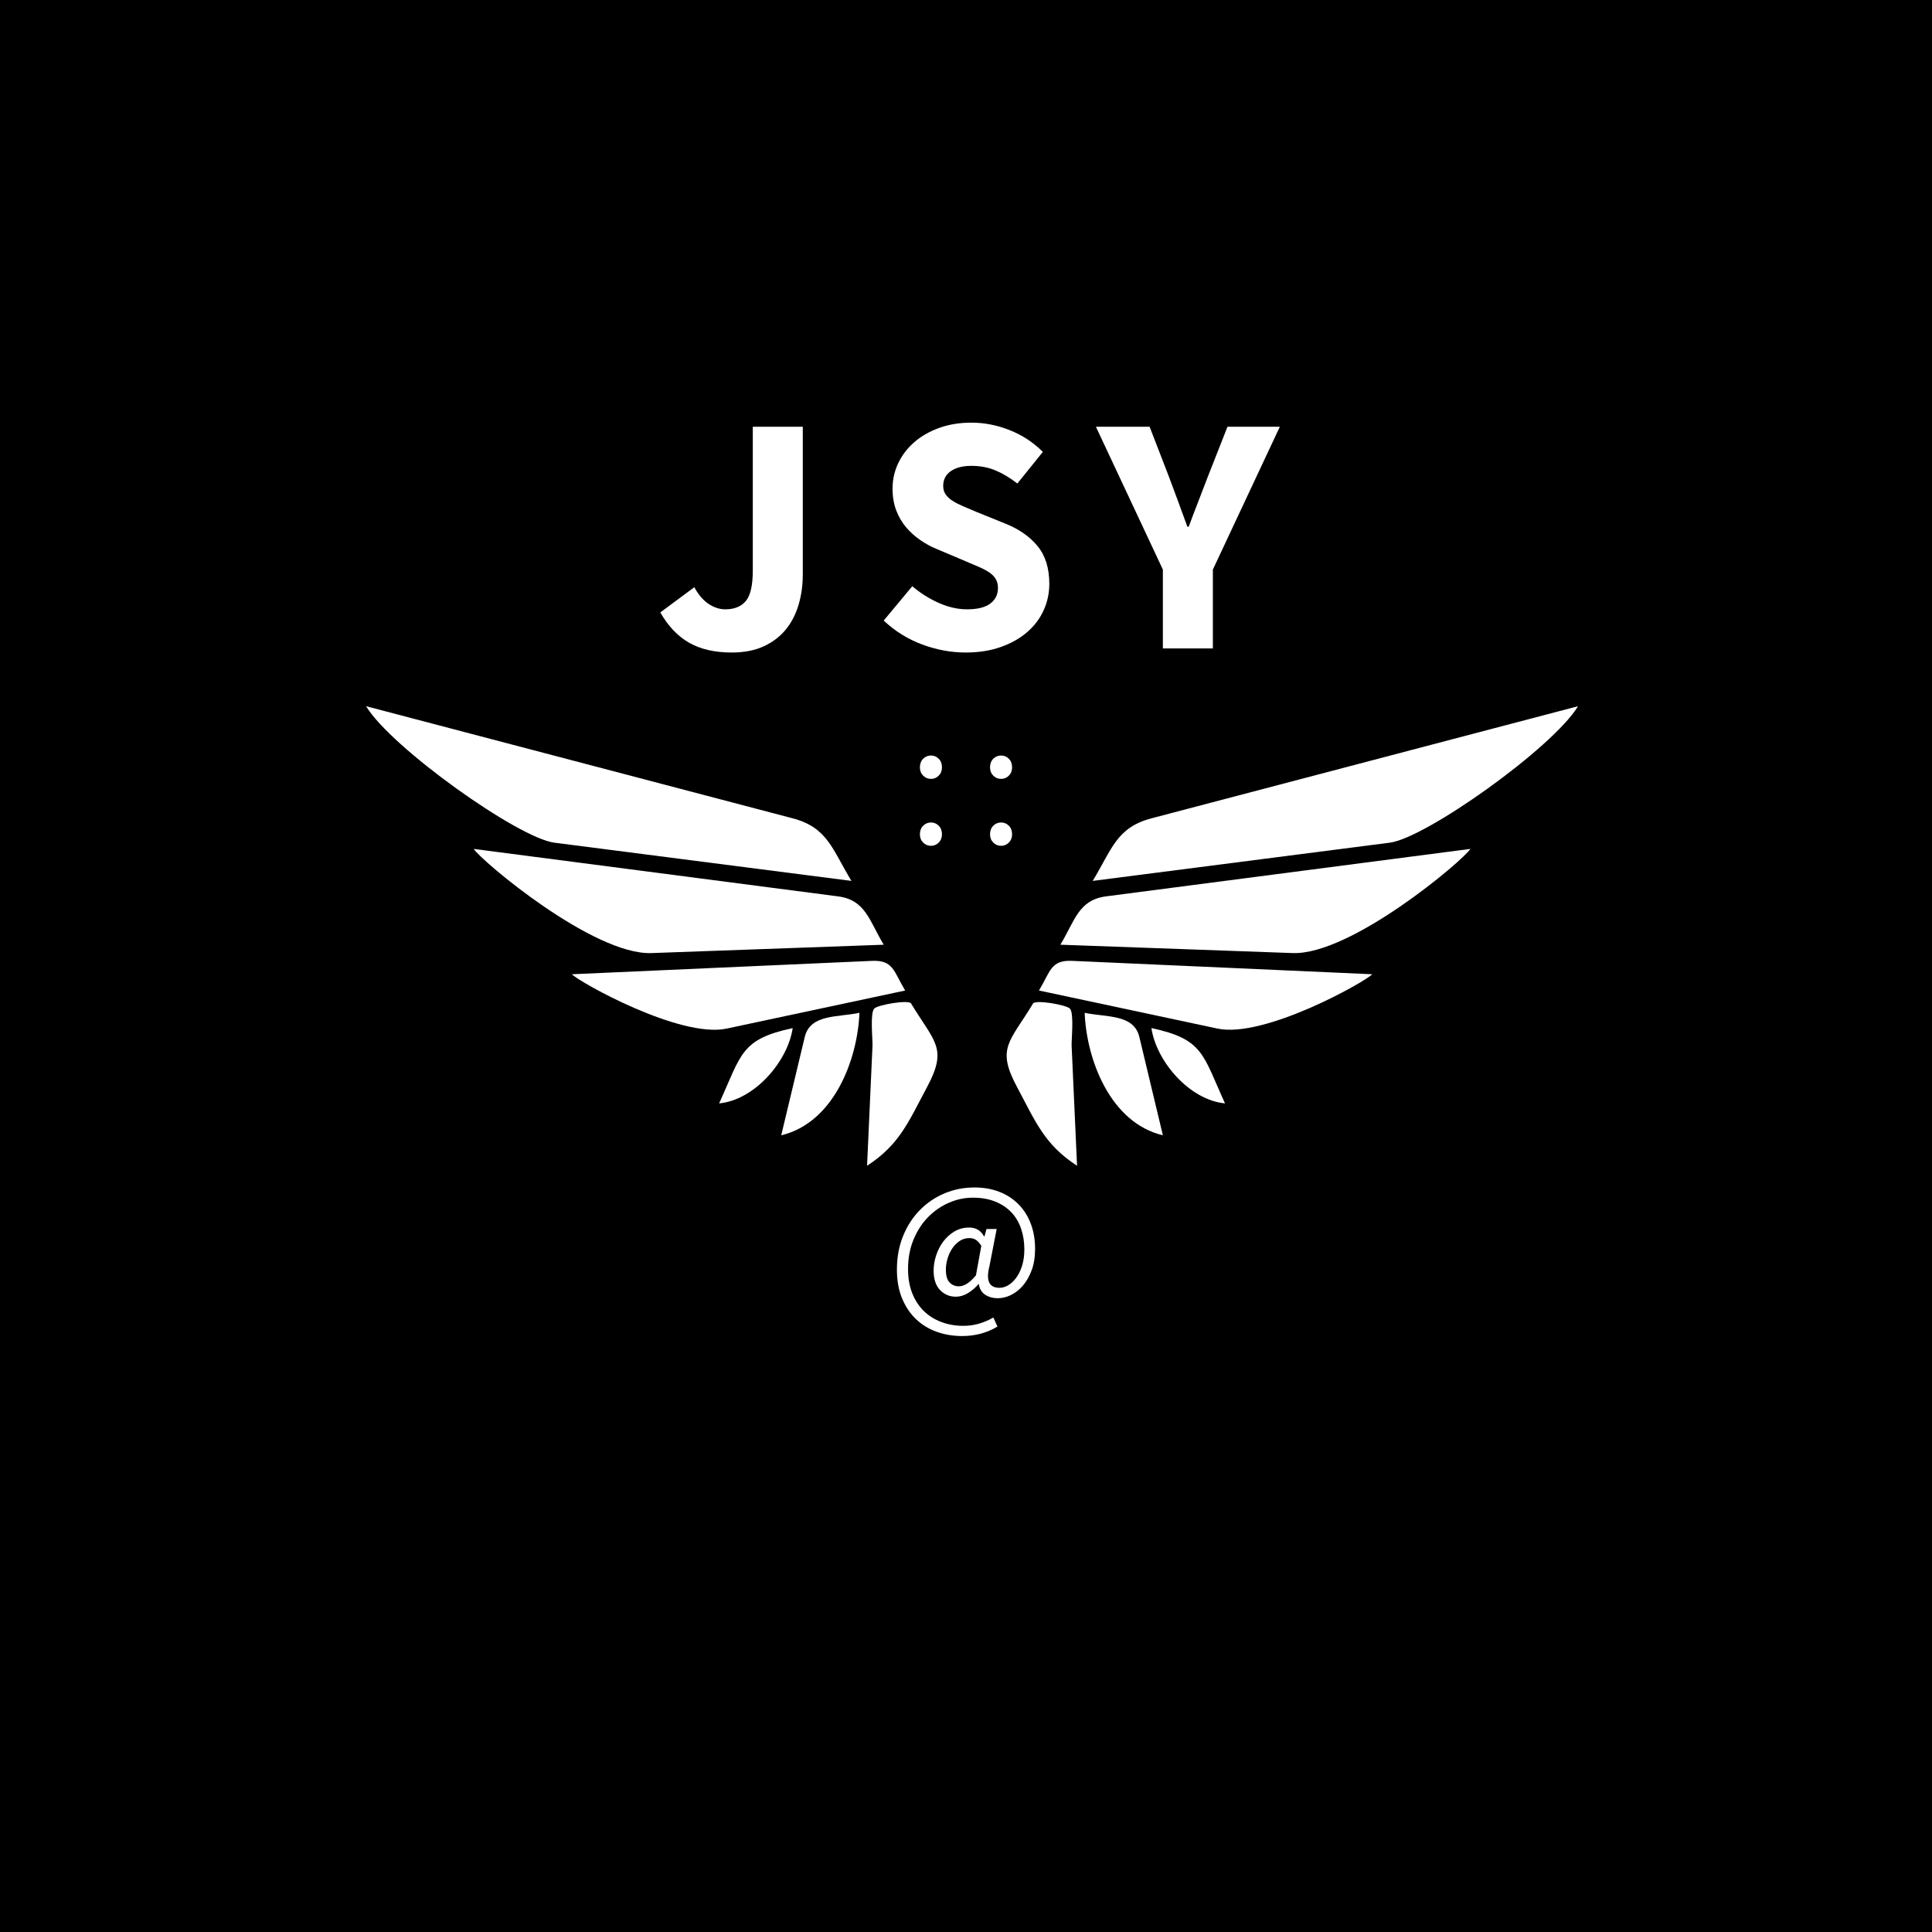
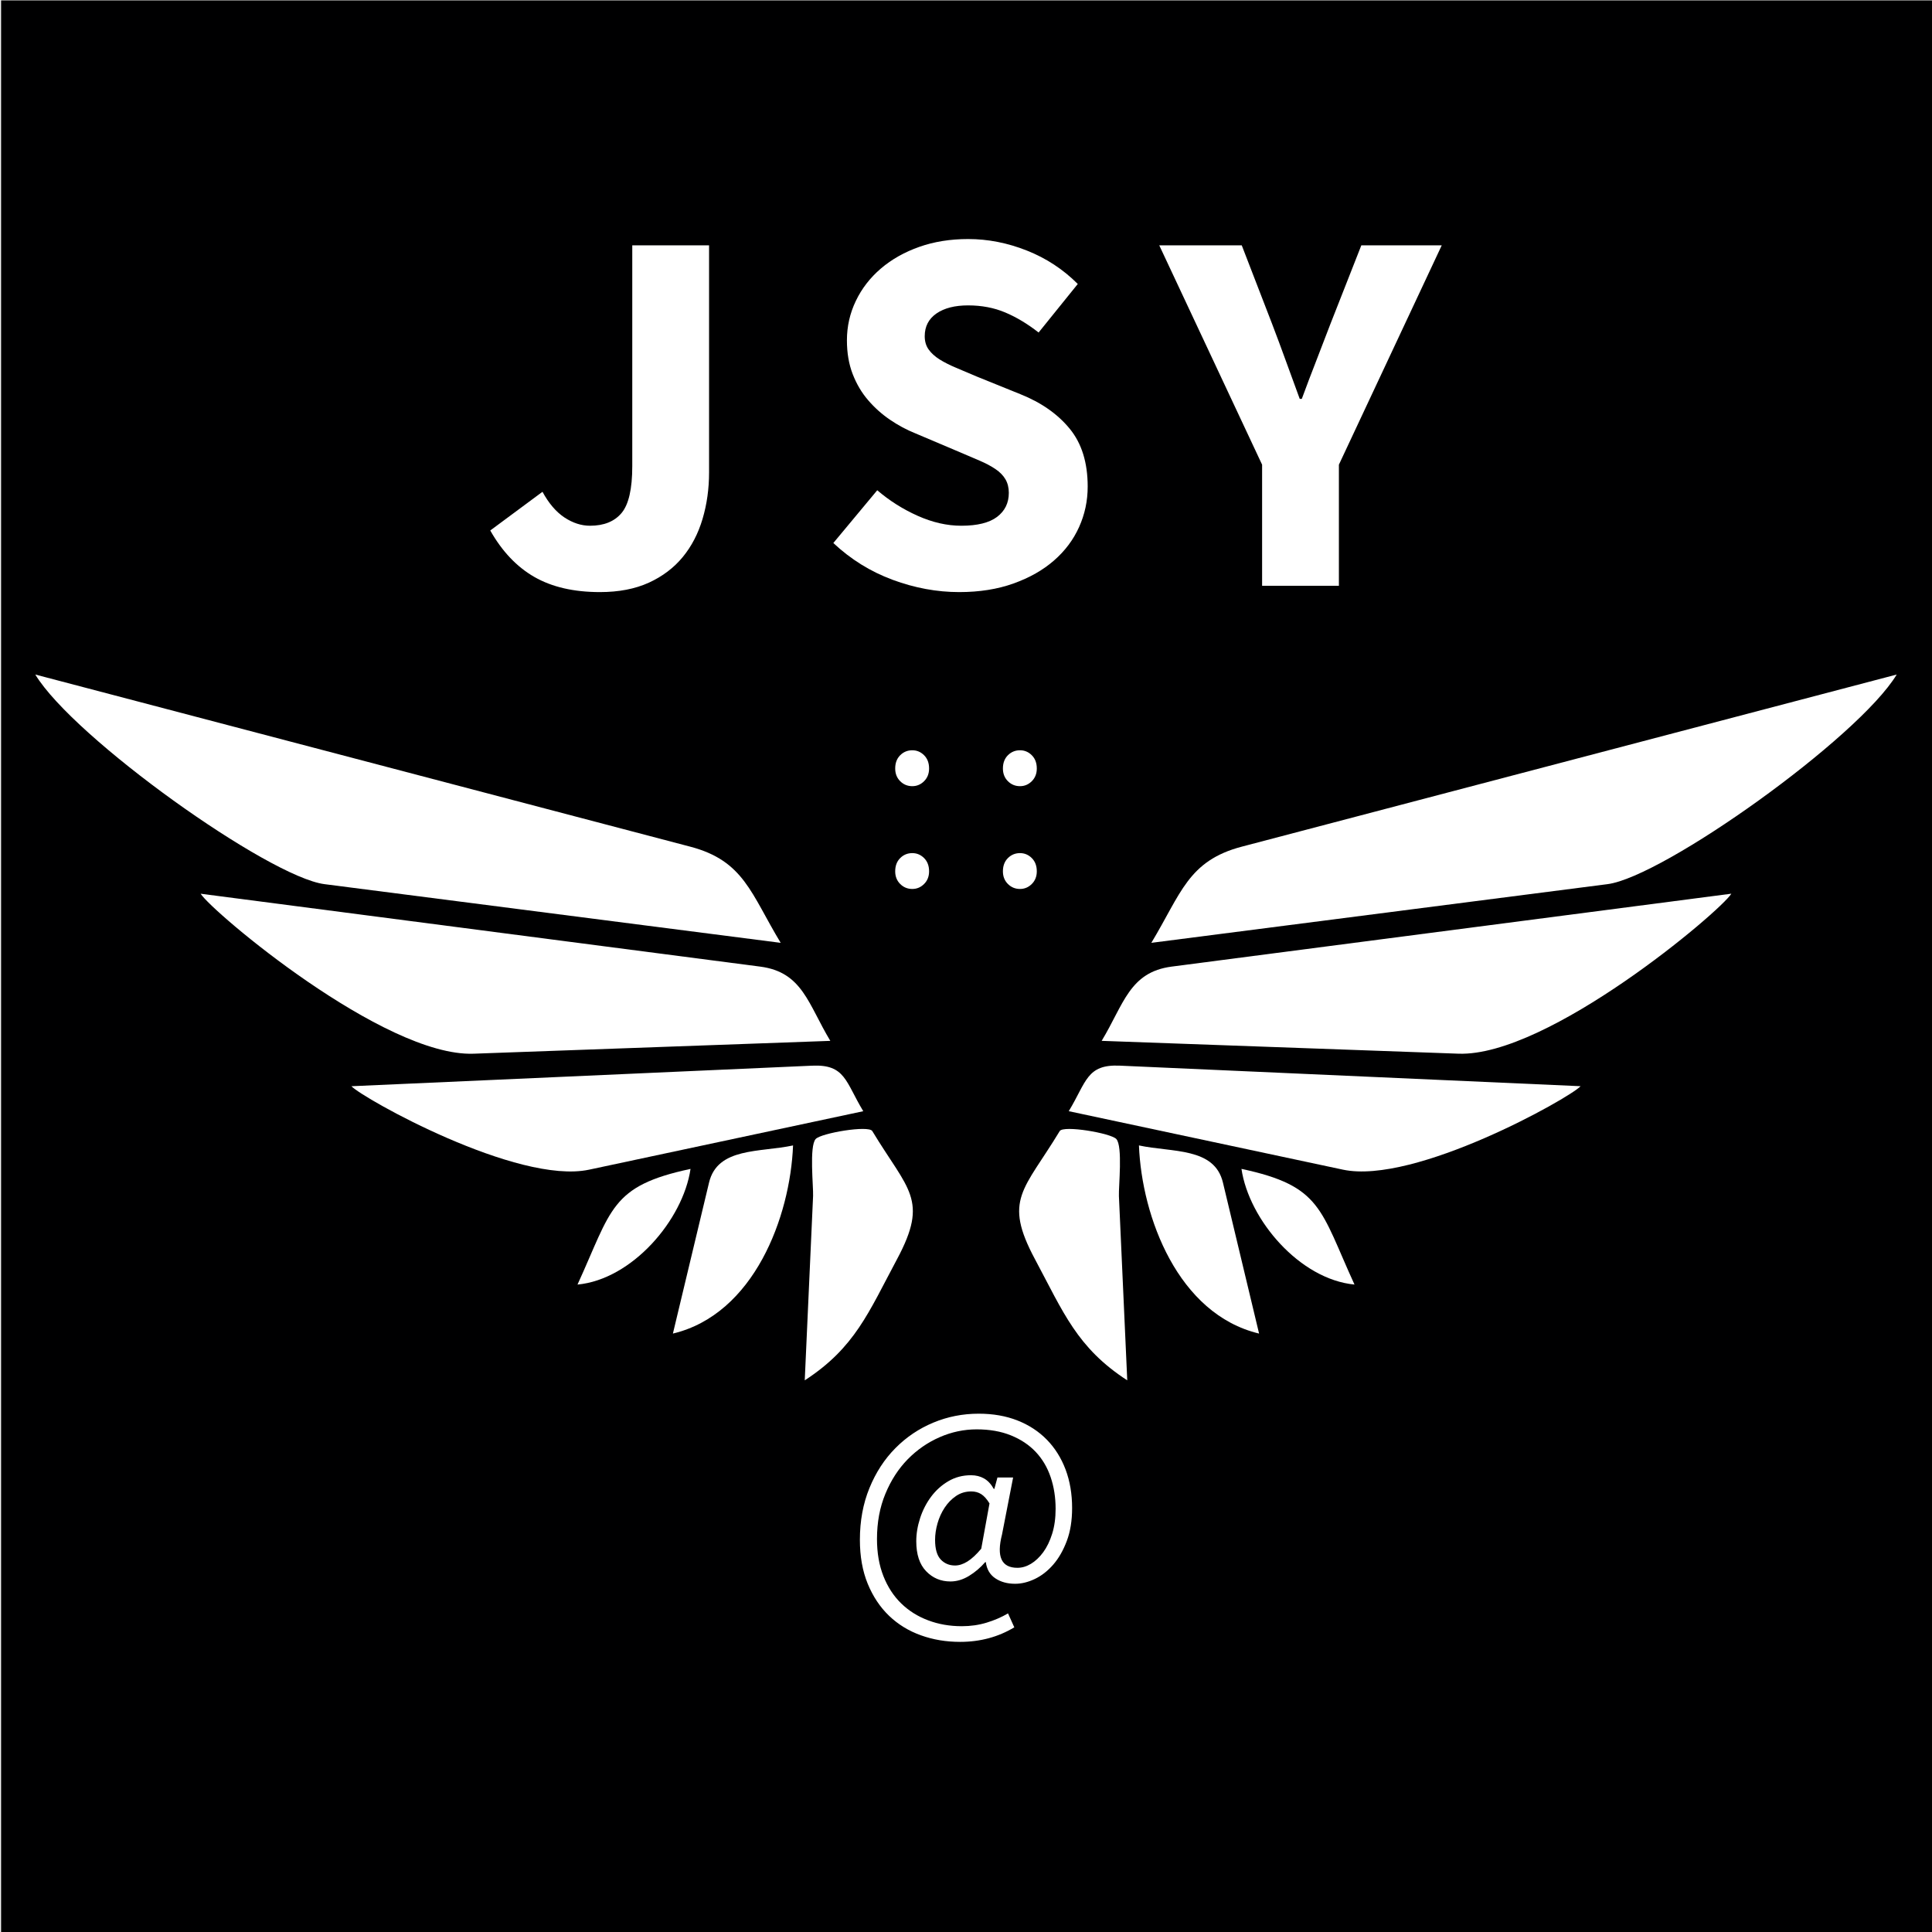
- <svg xmlns="http://www.w3.org/2000/svg" version="1.1" width="500" height="500" viewBox="0 0 500 500" xml:space="preserve">
-   <defs>
+ <svg xmlns="http://www.w3.org/2000/svg" version="1.1" width="500" height="500" viewBox="0 0 500 500" xml:space="preserve" id="svg78">
+   <defs id="defs4">
</defs>
-   <rect x="0" y="0" width="100%" height="100%" fill="#000001" />
-   <g transform="matrix(3.1366 0 0 3.1366 250 240.66)">
-     <g style="">
-       <g transform="matrix(1 0 0 1 -23.703 -2.384085)">
-         <path style="stroke: none; stroke-width: 1; stroke-dasharray: none; stroke-linecap: butt; stroke-dashoffset: 0; stroke-linejoin: miter; stroke-miterlimit: 4; fill: rgb(255,255,255); fill-rule: nonzero; opacity: 1;" transform=" translate(-25.797, -47.11592)" d="M 23.545 51.412 c 6.389 -0.23 12.777 -0.461 19.166 -0.69 c -1.191 -1.97 -1.489 -3.692 -3.767 -3.989 c -3.408 -0.443 -6.816 -0.888 -10.225 -1.332 c -6.611 -0.861 -13.224 -1.723 -19.836 -2.584 C 9.476 43.773 18.728 51.585 23.545 51.412 z" stroke-linecap="round" />
+   <rect x="0.283" y="0.103" width="100.283%" height="99.989%" fill="#000001" id="rect6" style="stroke-width:1.001;stroke:none" />
+   <g transform="matrix(4.817357,0,0,4.817357,247.5913,263.4875)" id="g58" style="stroke:none;stroke-opacity:1;stroke-width:0.554;stroke-dasharray:none;paint-order:markers stroke fill;fill:#ffffff;fill-opacity:1">
+     <g id="g56" style="stroke:none;stroke-opacity:1;stroke-width:0.554;stroke-dasharray:none;paint-order:markers stroke fill;fill:#ffffff;fill-opacity:1">
+       <g transform="translate(-23.703,-2.384085)" id="g10" style="stroke:none;stroke-opacity:1;stroke-width:0.554;stroke-dasharray:none;paint-order:markers stroke fill;fill:#ffffff;fill-opacity:1">
+         <path style="opacity:1;fill:#ffffff;fill-rule:nonzero;stroke:none;stroke-width:0.554;stroke-linecap:butt;stroke-linejoin:miter;stroke-miterlimit:4;stroke-dasharray:none;stroke-dashoffset:0;stroke-opacity:1;paint-order:markers stroke fill;fill-opacity:1" transform="translate(-25.797,-47.11592)" d="m 23.545,51.412 c 6.389,-0.23 12.777,-0.461 19.166,-0.69 C 41.52,48.752 41.222,47.03 38.944,46.733 35.536,46.29 32.128,45.845 28.719,45.401 22.108,44.54 15.495,43.678 8.883,42.817 c 0.593,0.956 9.845,8.768 14.662,8.595 z" stroke-linecap="round" id="path8" />
      </g>
-       <g transform="matrix(1 0 0 1 -29.4775 -11.251)">
-         <path style="stroke: none; stroke-width: 1; stroke-dasharray: none; stroke-linecap: butt; stroke-dashoffset: 0; stroke-linejoin: miter; stroke-miterlimit: 4; fill: rgb(255,255,255); fill-rule: nonzero; opacity: 1;" transform=" translate(-20.0225, -38.249)" d="M 0 31.042 c 2.07 3.421 12.547 10.877 15.536 11.261 c 8.17 1.052 16.339 2.103 24.509 3.153 c -1.6 -2.644 -1.971 -4.408 -4.861 -5.167 c -4.198 -1.104 -8.397 -2.208 -12.596 -3.311 C 15.058 35 7.529 33.021 0 31.042 z" stroke-linecap="round" />
+       <g transform="translate(-29.4775,-11.251)" id="g14" style="stroke:none;stroke-opacity:1;stroke-width:0.554;stroke-dasharray:none;paint-order:markers stroke fill;fill:#ffffff;fill-opacity:1">
+         <path style="opacity:1;fill:#ffffff;fill-rule:nonzero;stroke:none;stroke-width:0.554;stroke-linecap:butt;stroke-linejoin:miter;stroke-miterlimit:4;stroke-dasharray:none;stroke-dashoffset:0;stroke-opacity:1;paint-order:markers stroke fill;fill-opacity:1" transform="translate(-20.0225,-38.249)" d="m 0,31.042 c 2.07,3.421 12.547,10.877 15.536,11.261 8.17,1.052 16.339,2.103 24.509,3.153 -1.6,-2.644 -1.971,-4.408 -4.861,-5.167 C 30.986,39.185 26.787,38.081 22.588,36.978 15.058,35 7.529,33.021 0,31.042 Z" stroke-linecap="round" id="path12" />
      </g>
-       <g transform="matrix(1 0 0 1 -18.7675 5.394389)">
-         <path style="stroke: none; stroke-width: 1; stroke-dasharray: none; stroke-linecap: butt; stroke-dashoffset: 0; stroke-linejoin: miter; stroke-miterlimit: 4; fill: rgb(255,255,255); fill-rule: nonzero; opacity: 1;" transform=" translate(-30.7325, -54.89439)" d="M 29.752 57.642 c 4.909 -1.047 9.818 -2.094 14.729 -3.141 c -0.956 -1.577 -0.959 -2.526 -2.747 -2.446 c -2.903 0.129 -5.806 0.259 -8.708 0.388 c -5.348 0.238 -10.695 0.478 -16.042 0.716 C 17.584 53.803 25.901 58.462 29.752 57.642 z" stroke-linecap="round" />
+       <g transform="translate(-18.7675,5.394389)" id="g18" style="stroke:none;stroke-opacity:1;stroke-width:0.554;stroke-dasharray:none;paint-order:markers stroke fill;fill:#ffffff;fill-opacity:1">
+         <path style="opacity:1;fill:#ffffff;fill-rule:nonzero;stroke:none;stroke-width:0.554;stroke-linecap:butt;stroke-linejoin:miter;stroke-miterlimit:4;stroke-dasharray:none;stroke-dashoffset:0;stroke-opacity:1;paint-order:markers stroke fill;fill-opacity:1" transform="translate(-30.7325,-54.89439)" d="m 29.752,57.642 c 4.909,-1.047 9.818,-2.094 14.729,-3.141 -0.956,-1.577 -0.959,-2.526 -2.747,-2.446 -2.903,0.129 -5.806,0.259 -8.708,0.388 -5.348,0.238 -10.695,0.478 -16.042,0.716 0.6,0.644 8.917,5.303 12.768,4.483 z" stroke-linecap="round" id="path16" />
      </g>
-       <g transform="matrix(1 0 0 1 -5.259141 12.70616)">
-         <path style="stroke: none; stroke-width: 1; stroke-dasharray: none; stroke-linecap: butt; stroke-dashoffset: 0; stroke-linejoin: miter; stroke-miterlimit: 4; fill: rgb(255,255,255); fill-rule: nonzero; opacity: 1;" transform=" translate(-44.24086, -62.20616)" d="M 41.337 68.959 c 2.699 -1.754 3.424 -3.641 4.959 -6.51 c 1.722 -3.217 0.593 -3.697 -1.33 -6.881 c -0.196 -0.324 -2.754 0.109 -3.042 0.427 c -0.352 0.386 -0.117 2.571 -0.139 3.062 C 41.636 62.357 41.486 65.658 41.337 68.959 z" stroke-linecap="round" />
+       <g transform="translate(-5.259142,12.70616)" id="g22" style="stroke:none;stroke-opacity:1;stroke-width:0.554;stroke-dasharray:none;paint-order:markers stroke fill;fill:#ffffff;fill-opacity:1">
+         <path style="opacity:1;fill:#ffffff;fill-rule:nonzero;stroke:none;stroke-width:0.554;stroke-linecap:butt;stroke-linejoin:miter;stroke-miterlimit:4;stroke-dasharray:none;stroke-dashoffset:0;stroke-opacity:1;paint-order:markers stroke fill;fill-opacity:1" transform="translate(-44.24086,-62.20616)" d="m 41.337,68.959 c 2.699,-1.754 3.424,-3.641 4.959,-6.51 1.722,-3.217 0.593,-3.697 -1.33,-6.881 -0.196,-0.324 -2.754,0.109 -3.042,0.427 -0.352,0.386 -0.117,2.571 -0.139,3.062 -0.149,3.3 -0.299,6.601 -0.448,9.902 z" stroke-linecap="round" id="path20" />
      </g>
-       <g transform="matrix(1 0 0 1 -12.0185 11.8935)">
-         <path style="stroke: none; stroke-width: 1; stroke-dasharray: none; stroke-linecap: butt; stroke-dashoffset: 0; stroke-linejoin: miter; stroke-miterlimit: 4; fill: rgb(255,255,255); fill-rule: nonzero; opacity: 1;" transform=" translate(-37.4815, -61.3935)" d="M 40.709 56.34 c -1.789 0.382 -4.057 0.091 -4.513 1.994 c -0.647 2.704 -1.295 5.409 -1.942 8.113 C 38.613 65.406 40.558 60.175 40.709 56.34 z" stroke-linecap="round" />
+       <g transform="translate(-12.0185,11.8935)" id="g26" style="stroke:none;stroke-opacity:1;stroke-width:0.554;stroke-dasharray:none;paint-order:markers stroke fill;fill:#ffffff;fill-opacity:1">
+         <path style="opacity:1;fill:#ffffff;fill-rule:nonzero;stroke:none;stroke-width:0.554;stroke-linecap:butt;stroke-linejoin:miter;stroke-miterlimit:4;stroke-dasharray:none;stroke-dashoffset:0;stroke-opacity:1;paint-order:markers stroke fill;fill-opacity:1" transform="translate(-37.4815,-61.3935)" d="m 40.709,56.34 c -1.789,0.382 -4.057,0.091 -4.513,1.994 -0.647,2.704 -1.295,5.409 -1.942,8.113 4.359,-1.041 6.304,-6.272 6.455,-10.107 z" stroke-linecap="round" id="path24" />
      </g>
-       <g transform="matrix(1 0 0 1 -17.335 11.208)">
-         <path style="stroke: none; stroke-width: 1; stroke-dasharray: none; stroke-linecap: butt; stroke-dashoffset: 0; stroke-linejoin: miter; stroke-miterlimit: 4; fill: rgb(255,255,255); fill-rule: nonzero; opacity: 1;" transform=" translate(-32.165, -60.708)" d="M 35.201 57.601 c -4.313 0.921 -4.223 2.174 -6.072 6.214 C 32.062 63.536 34.798 60.345 35.201 57.601 z" stroke-linecap="round" />
+       <g transform="translate(-17.335,11.208)" id="g30" style="stroke:none;stroke-opacity:1;stroke-width:0.554;stroke-dasharray:none;paint-order:markers stroke fill;fill:#ffffff;fill-opacity:1">
+         <path style="opacity:1;fill:#ffffff;fill-rule:nonzero;stroke:none;stroke-width:0.554;stroke-linecap:butt;stroke-linejoin:miter;stroke-miterlimit:4;stroke-dasharray:none;stroke-dashoffset:0;stroke-opacity:1;paint-order:markers stroke fill;fill-opacity:1" transform="translate(-32.165,-60.708)" d="m 35.201,57.601 c -4.313,0.921 -4.223,2.174 -6.072,6.214 2.933,-0.279 5.669,-3.47 6.072,-6.214 z" stroke-linecap="round" id="path28" />
      </g>
-       <g transform="matrix(1 0 0 1 24.702 -2.385069)">
-         <path style="stroke: none; stroke-width: 1; stroke-dasharray: none; stroke-linecap: butt; stroke-dashoffset: 0; stroke-linejoin: miter; stroke-miterlimit: 4; fill: rgb(255,255,255); fill-rule: nonzero; opacity: 1;" transform=" translate(-74.202, -47.11493)" d="M 91.116 42.816 c -6.612 0.861 -13.225 1.723 -19.837 2.584 c -3.408 0.444 -6.816 0.889 -10.225 1.332 c -2.276 0.297 -2.575 2.02 -3.766 3.989 c 6.389 0.229 12.777 0.46 19.166 0.69 C 81.271 51.585 90.523 43.773 91.116 42.816 z" stroke-linecap="round" />
+       <g transform="translate(24.702,-2.385069)" id="g34" style="stroke:none;stroke-opacity:1;stroke-width:0.554;stroke-dasharray:none;paint-order:markers stroke fill;fill:#ffffff;fill-opacity:1">
+         <path style="opacity:1;fill:#ffffff;fill-rule:nonzero;stroke:none;stroke-width:0.554;stroke-linecap:butt;stroke-linejoin:miter;stroke-miterlimit:4;stroke-dasharray:none;stroke-dashoffset:0;stroke-opacity:1;paint-order:markers stroke fill;fill-opacity:1" transform="translate(-74.202,-47.11493)" d="m 91.116,42.816 c -6.612,0.861 -13.225,1.723 -19.837,2.584 -3.408,0.444 -6.816,0.889 -10.225,1.332 -2.276,0.297 -2.575,2.02 -3.766,3.989 6.389,0.229 12.777,0.46 19.166,0.69 4.817,0.174 14.069,-7.638 14.662,-8.595 z" stroke-linecap="round" id="path32" />
      </g>
-       <g transform="matrix(1 0 0 1 30.478 -11.251)">
-         <path style="stroke: none; stroke-width: 1; stroke-dasharray: none; stroke-linecap: butt; stroke-dashoffset: 0; stroke-linejoin: miter; stroke-miterlimit: 4; fill: rgb(255,255,255); fill-rule: nonzero; opacity: 1;" transform=" translate(-79.978, -38.249)" d="M 77.413 36.978 c -4.199 1.104 -8.397 2.208 -12.597 3.311 c -2.89 0.759 -3.262 2.523 -4.86 5.167 c 8.169 -1.051 16.339 -2.102 24.508 -3.153 c 2.989 -0.384 13.467 -7.84 15.536 -11.261 C 92.471 33.021 84.942 35 77.413 36.978 z" stroke-linecap="round" />
+       <g transform="translate(30.478,-11.251)" id="g38" style="stroke:none;stroke-opacity:1;stroke-width:0.554;stroke-dasharray:none;paint-order:markers stroke fill;fill:#ffffff;fill-opacity:1">
+         <path style="opacity:1;fill:#ffffff;fill-rule:nonzero;stroke:none;stroke-width:0.554;stroke-linecap:butt;stroke-linejoin:miter;stroke-miterlimit:4;stroke-dasharray:none;stroke-dashoffset:0;stroke-opacity:1;paint-order:markers stroke fill;fill-opacity:1" transform="translate(-79.978,-38.249)" d="m 77.413,36.978 c -4.199,1.104 -8.397,2.208 -12.597,3.311 -2.89,0.759 -3.262,2.523 -4.86,5.167 8.169,-1.051 16.339,-2.102 24.508,-3.153 C 87.453,41.919 97.931,34.463 100,31.042 92.471,33.021 84.942,35 77.413,36.978 Z" stroke-linecap="round" id="path36" />
      </g>
-       <g transform="matrix(1 0 0 1 19.7685 5.3935)">
-         <path style="stroke: none; stroke-width: 1; stroke-dasharray: none; stroke-linecap: butt; stroke-dashoffset: 0; stroke-linejoin: miter; stroke-miterlimit: 4; fill: rgb(255,255,255); fill-rule: nonzero; opacity: 1;" transform=" translate(-69.2685, -54.8935)" d="M 83.017 53.158 c -5.347 -0.238 -10.694 -0.478 -16.042 -0.716 c -2.903 -0.129 -5.806 -0.259 -8.709 -0.388 c -1.788 -0.08 -1.79 0.869 -2.746 2.446 c 4.909 1.047 9.818 2.094 14.729 3.141 C 74.098 58.462 82.415 53.803 83.017 53.158 z" stroke-linecap="round" />
+       <g transform="translate(19.7685,5.3935)" id="g42" style="stroke:none;stroke-opacity:1;stroke-width:0.554;stroke-dasharray:none;paint-order:markers stroke fill;fill:#ffffff;fill-opacity:1">
+         <path style="opacity:1;fill:#ffffff;fill-rule:nonzero;stroke:none;stroke-width:0.554;stroke-linecap:butt;stroke-linejoin:miter;stroke-miterlimit:4;stroke-dasharray:none;stroke-dashoffset:0;stroke-opacity:1;paint-order:markers stroke fill;fill-opacity:1" transform="translate(-69.2685,-54.8935)" d="M 83.017,53.158 C 77.67,52.92 72.323,52.68 66.975,52.442 c -2.903,-0.129 -5.806,-0.259 -8.709,-0.388 -1.788,-0.08 -1.79,0.869 -2.746,2.446 4.909,1.047 9.818,2.094 14.729,3.141 3.849,0.821 12.166,-3.838 12.768,-4.483 z" stroke-linecap="round" id="path40" />
      </g>
-       <g transform="matrix(1 0 0 1 6.259025 12.70723)">
-         <path style="stroke: none; stroke-width: 1; stroke-dasharray: none; stroke-linecap: butt; stroke-dashoffset: 0; stroke-linejoin: miter; stroke-miterlimit: 4; fill: rgb(255,255,255); fill-rule: nonzero; opacity: 1;" transform=" translate(-55.75902, -62.20723)" d="M 58.215 59.058 c -0.022 -0.491 0.213 -2.677 -0.139 -3.062 c -0.289 -0.317 -2.846 -0.751 -3.042 -0.427 c -1.924 3.184 -3.052 3.664 -1.33 6.881 c 1.535 2.869 2.259 4.756 4.959 6.51 C 58.514 65.658 58.364 62.357 58.215 59.058 z" stroke-linecap="round" />
+       <g transform="translate(6.259024,12.70723)" id="g46" style="stroke:none;stroke-opacity:1;stroke-width:0.554;stroke-dasharray:none;paint-order:markers stroke fill;fill:#ffffff;fill-opacity:1">
+         <path style="opacity:1;fill:#ffffff;fill-rule:nonzero;stroke:none;stroke-width:0.554;stroke-linecap:butt;stroke-linejoin:miter;stroke-miterlimit:4;stroke-dasharray:none;stroke-dashoffset:0;stroke-opacity:1;paint-order:markers stroke fill;fill-opacity:1" transform="translate(-55.75903,-62.20723)" d="m 58.215,59.058 c -0.022,-0.491 0.213,-2.677 -0.139,-3.062 -0.289,-0.317 -2.846,-0.751 -3.042,-0.427 -1.924,3.184 -3.052,3.664 -1.33,6.881 1.535,2.869 2.259,4.756 4.959,6.51 -0.149,-3.302 -0.299,-6.603 -0.448,-9.902 z" stroke-linecap="round" id="path44" />
      </g>
-       <g transform="matrix(1 0 0 1 13.018 11.8935)">
-         <path style="stroke: none; stroke-width: 1; stroke-dasharray: none; stroke-linecap: butt; stroke-dashoffset: 0; stroke-linejoin: miter; stroke-miterlimit: 4; fill: rgb(255,255,255); fill-rule: nonzero; opacity: 1;" transform=" translate(-62.518, -61.3935)" d="M 65.745 66.447 c -0.647 -2.704 -1.295 -5.409 -1.942 -8.113 c -0.455 -1.903 -2.724 -1.612 -4.512 -1.994 C 59.441 60.175 61.387 65.406 65.745 66.447 z" stroke-linecap="round" />
+       <g transform="translate(13.018,11.8935)" id="g50" style="stroke:none;stroke-opacity:1;stroke-width:0.554;stroke-dasharray:none;paint-order:markers stroke fill;fill:#ffffff;fill-opacity:1">
+         <path style="opacity:1;fill:#ffffff;fill-rule:nonzero;stroke:none;stroke-width:0.554;stroke-linecap:butt;stroke-linejoin:miter;stroke-miterlimit:4;stroke-dasharray:none;stroke-dashoffset:0;stroke-opacity:1;paint-order:markers stroke fill;fill-opacity:1" transform="translate(-62.518,-61.3935)" d="m 65.745,66.447 c -0.647,-2.704 -1.295,-5.409 -1.942,-8.113 -0.455,-1.903 -2.724,-1.612 -4.512,-1.994 0.15,3.835 2.096,9.066 6.454,10.107 z" stroke-linecap="round" id="path48" />
      </g>
-       <g transform="matrix(1 0 0 1 18.335 11.207)">
-         <path style="stroke: none; stroke-width: 1; stroke-dasharray: none; stroke-linecap: butt; stroke-dashoffset: 0; stroke-linejoin: miter; stroke-miterlimit: 4; fill: rgb(255,255,255); fill-rule: nonzero; opacity: 1;" transform=" translate(-67.835, -60.707)" d="M 70.871 63.814 c -1.851 -4.04 -1.76 -5.293 -6.072 -6.214 C 65.202 60.345 67.938 63.536 70.871 63.814 z" stroke-linecap="round" />
+       <g transform="translate(18.335,11.207)" id="g54" style="stroke:none;stroke-opacity:1;stroke-width:0.554;stroke-dasharray:none;paint-order:markers stroke fill;fill:#ffffff;fill-opacity:1">
+         <path style="opacity:1;fill:#ffffff;fill-rule:nonzero;stroke:none;stroke-width:0.554;stroke-linecap:butt;stroke-linejoin:miter;stroke-miterlimit:4;stroke-dasharray:none;stroke-dashoffset:0;stroke-opacity:1;paint-order:markers stroke fill;fill-opacity:1" transform="translate(-67.835,-60.707)" d="m 70.871,63.814 c -1.851,-4.04 -1.76,-5.293 -6.072,-6.214 0.403,2.745 3.139,5.936 6.072,6.214 z" stroke-linecap="round" id="path52" />
      </g>
    </g>
  </g>
-   <g transform="matrix(1 0 0 1 250 140.1722)" style="">
-     <path fill="#ffffff" opacity="1" d="M-60.63 28.70L-60.63 28.70Q-67.23 28.70-71.68 26.15Q-76.12 23.60-79.11 18.32L-79.11 18.32L-70.31 11.80Q-68.73 14.71-66.62 16.12Q-64.50 17.52-62.30 17.52L-62.30 17.52Q-58.78 17.52-56.98 15.37Q-55.18 13.21-55.18 7.49L-55.18 7.49L-55.18-29.73L-42.24-29.73L-42.24 8.55Q-42.24 12.68-43.34 16.38Q-44.44 20.08-46.68 22.80Q-48.93 25.53-52.40 27.12Q-55.88 28.70-60.63 28.70Z" />
-     <path fill="#ffffff" opacity="1" d="M-0.09 28.70L-0.09 28.70Q-5.72 28.70-11.31 26.63Q-16.90 24.56-21.30 20.43L-21.30 20.43L-13.90 11.54Q-10.82 14.18-7.08 15.85Q-3.34 17.52 0.26 17.52L0.26 17.52Q4.31 17.52 6.29 16.03Q8.27 14.53 8.27 11.98L8.27 11.98Q8.27 10.66 7.70 9.69Q7.13 8.72 6.03 7.98Q4.93 7.23 3.39 6.57Q1.85 5.91 0.00 5.12L0.00 5.12L-7.48 1.95Q-9.68 1.07-11.75-0.34Q-13.82-1.75-15.44-3.64Q-17.07-5.53-18.04-8.04Q-19.01-10.55-19.01-13.72L-19.01-13.72Q-19.01-17.24-17.51-20.36Q-16.02-23.48-13.29-25.82Q-10.56-28.15-6.82-29.47Q-3.08-30.79 1.41-30.79L1.41-30.79Q6.42-30.79 11.31-28.85Q16.19-26.92 19.89-23.22L19.89-23.22L13.29-15.04Q10.47-17.24 7.66-18.42Q4.84-19.61 1.41-19.61L1.41-19.61Q-1.94-19.61-3.92-18.25Q-5.90-16.88-5.90-14.42L-5.90-14.42Q-5.90-13.10-5.24-12.18Q-4.58-11.25-3.39-10.50Q-2.20-9.76-0.62-9.10Q0.97-8.44 2.82-7.64L2.82-7.64L10.21-4.65Q15.49-2.54 18.52 1.16Q21.56 4.85 21.56 10.92L21.56 10.92Q21.56 14.53 20.11 17.74Q18.66 20.96 15.88 23.38Q13.11 25.80 9.06 27.25Q5.02 28.70-0.09 28.70Z" />
-     <path fill="#ffffff" opacity="1" d="M63.89 27.64L50.95 27.64L50.95 7.23L33.62-29.73L47.52-29.73L52.62-16.53Q53.86-13.28 54.96-10.24Q56.06-7.20 57.29-3.86L57.29-3.86L57.64-3.86Q58.87-7.20 60.06-10.24Q61.25-13.28 62.48-16.53L62.48-16.53L67.67-29.73L81.22-29.73L63.89 7.23L63.89 27.64Z" />
+   <g transform="matrix(1.535853,0,0,1.535853,248.3797,109.1529)" id="g66" style="stroke:none;stroke-opacity:1;stroke-width:1.736;stroke-dasharray:none;paint-order:markers stroke fill;fill:#ffffff;fill-opacity:1">
+     <path fill="#ffffff" opacity="1" d="m -60.63,28.7 v 0 q -6.6,0 -11.05,-2.55 -4.44,-2.55 -7.43,-7.83 v 0 l 8.8,-6.52 q 1.58,2.91 3.69,4.32 2.12,1.4 4.32,1.4 v 0 q 3.52,0 5.32,-2.15 1.8,-2.16 1.8,-7.88 v 0 -37.22 h 12.94 V 8.55 q 0,4.13 -1.1,7.83 -1.1,3.7 -3.34,6.42 -2.25,2.73 -5.72,4.32 -3.48,1.58 -8.23,1.58 z" id="path60" style="stroke:none;stroke-opacity:1;stroke-width:1.736;stroke-dasharray:none;paint-order:markers stroke fill;fill:#ffffff;fill-opacity:1" />
+     <path fill="#ffffff" opacity="1" d="m -0.09,28.7 v 0 q -5.63,0 -11.22,-2.07 -5.59,-2.07 -9.99,-6.2 v 0 l 7.4,-8.89 q 3.08,2.64 6.82,4.31 3.74,1.67 7.34,1.67 v 0 q 4.05,0 6.03,-1.49 1.98,-1.5 1.98,-4.05 v 0 Q 8.27,10.66 7.7,9.69 7.13,8.72 6.03,7.98 4.93,7.23 3.39,6.57 1.85,5.91 0,5.12 v 0 L -7.48,1.95 q -2.2,-0.88 -4.27,-2.29 -2.07,-1.41 -3.69,-3.3 -1.63,-1.89 -2.6,-4.4 -0.97,-2.51 -0.97,-5.68 v 0 q 0,-3.52 1.5,-6.64 1.49,-3.12 4.22,-5.46 2.73,-2.33 6.47,-3.65 3.74,-1.32 8.23,-1.32 v 0 q 5.01,0 9.9,1.94 4.88,1.93 8.58,5.63 v 0 l -6.6,8.18 q -2.82,-2.2 -5.63,-3.38 -2.82,-1.19 -6.25,-1.19 v 0 q -3.35,0 -5.33,1.36 -1.98,1.37 -1.98,3.83 v 0 q 0,1.32 0.66,2.24 0.66,0.93 1.85,1.68 1.19,0.74 2.77,1.4 1.59,0.66 3.44,1.46 v 0 l 7.39,2.99 q 5.28,2.11 8.31,5.81 3.04,3.69 3.04,9.76 v 0 q 0,3.61 -1.45,6.82 -1.45,3.22 -4.23,5.64 -2.77,2.42 -6.82,3.87 -4.04,1.45 -9.15,1.45 z" id="path62" style="stroke:none;stroke-opacity:1;stroke-width:1.736;stroke-dasharray:none;paint-order:markers stroke fill;fill:#ffffff;fill-opacity:1" />
+     <path fill="#ffffff" opacity="1" d="M 63.89,27.64 H 50.95 V 7.23 L 33.62,-29.73 h 13.9 l 5.1,13.2 q 1.24,3.25 2.34,6.29 1.1,3.04 2.33,6.38 v 0 h 0.35 q 1.23,-3.34 2.42,-6.38 1.19,-3.04 2.42,-6.29 v 0 l 5.19,-13.2 H 81.22 L 63.89,7.23 Z" id="path64" style="stroke:none;stroke-opacity:1;stroke-width:1.736;stroke-dasharray:none;paint-order:markers stroke fill;fill:#ffffff;fill-opacity:1" />
  </g>
-   <g transform="matrix(1 0 0 1 250 203.2463)" style="">
-     <path fill="#ffffff" opacity="1" d="M-9.05-1.67L-9.05-1.67Q-10.25-1.67-11.09-2.51Q-11.93-3.35-11.93-4.65L-11.93-4.65Q-11.93-6.04-11.09-6.88Q-10.25-7.72-9.05-7.72L-9.05-7.72Q-7.90-7.72-7.06-6.88Q-6.22-6.04-6.22-4.65L-6.22-4.65Q-6.22-3.35-7.06-2.51Q-7.90-1.67-9.05-1.67ZM-9.05 15.65L-9.05 15.65Q-10.25 15.65-11.09 14.81Q-11.93 13.97-11.93 12.68L-11.93 12.68Q-11.93 11.29-11.09 10.45Q-10.25 9.61-9.05 9.61L-9.05 9.61Q-7.90 9.61-7.06 10.45Q-6.22 11.29-6.22 12.68L-6.22 12.68Q-6.22 13.97-7.06 14.81Q-7.90 15.65-9.05 15.65Z" />
-     <path fill="#ffffff" opacity="1" d="M9.10-1.67L9.10-1.67Q7.90-1.67 7.06-2.51Q6.22-3.35 6.22-4.65L6.22-4.65Q6.22-6.04 7.06-6.88Q7.90-7.72 9.10-7.72L9.10-7.72Q10.25-7.72 11.09-6.88Q11.93-6.04 11.93-4.65L11.93-4.65Q11.93-3.35 11.09-2.51Q10.25-1.67 9.10-1.67ZM9.10 15.65L9.10 15.65Q7.90 15.65 7.06 14.81Q6.22 13.97 6.22 12.68L6.22 12.68Q6.22 11.29 7.06 10.45Q7.90 9.61 9.10 9.61L9.10 9.61Q10.25 9.61 11.09 10.45Q11.93 11.29 11.93 12.68L11.93 12.68Q11.93 13.97 11.09 14.81Q10.25 15.65 9.10 15.65Z" />
+   <g transform="matrix(1.535853,0,0,1.535853,250,206.0255)" id="g72" style="stroke:none;stroke-opacity:1;stroke-width:1.736;stroke-dasharray:none;paint-order:markers stroke fill;fill:#ffffff;fill-opacity:1">
+     <path fill="#ffffff" opacity="1" d="m -9.05,-1.67 v 0 q -1.2,0 -2.04,-0.84 -0.84,-0.84 -0.84,-2.14 v 0 q 0,-1.39 0.84,-2.23 0.84,-0.84 2.04,-0.84 v 0 q 1.15,0 1.99,0.84 0.84,0.84 0.84,2.23 v 0 q 0,1.3 -0.84,2.14 -0.84,0.84 -1.99,0.84 z m 0,17.32 v 0 q -1.2,0 -2.04,-0.84 -0.84,-0.84 -0.84,-2.13 v 0 q 0,-1.39 0.84,-2.23 0.84,-0.84 2.04,-0.84 v 0 q 1.15,0 1.99,0.84 0.84,0.84 0.84,2.23 v 0 q 0,1.29 -0.84,2.13 -0.84,0.84 -1.99,0.84 z" id="path68" style="stroke:none;stroke-opacity:1;stroke-width:1.736;stroke-dasharray:none;paint-order:markers stroke fill;fill:#ffffff;fill-opacity:1" />
+     <path fill="#ffffff" opacity="1" d="m 9.1,-1.67 v 0 q -1.2,0 -2.04,-0.84 -0.84,-0.84 -0.84,-2.14 v 0 q 0,-1.39 0.84,-2.23 0.84,-0.84 2.04,-0.84 v 0 q 1.15,0 1.99,0.84 0.84,0.84 0.84,2.23 v 0 q 0,1.3 -0.84,2.14 -0.84,0.84 -1.99,0.84 z m 0,17.32 v 0 q -1.2,0 -2.04,-0.84 -0.84,-0.84 -0.84,-2.13 v 0 q 0,-1.39 0.84,-2.23 Q 7.9,9.61 9.1,9.61 v 0 q 1.15,0 1.99,0.84 0.84,0.84 0.84,2.23 v 0 q 0,1.29 -0.84,2.13 -0.84,0.84 -1.99,0.84 z" id="path70" style="stroke:none;stroke-opacity:1;stroke-width:1.736;stroke-dasharray:none;paint-order:markers stroke fill;fill:#ffffff;fill-opacity:1" />
  </g>
-   <g transform="matrix(1 0 0 1 250 323.2463)" style="">
-     <path fill="#ffffff" opacity="1" d="M-0.98 22.52L-0.98 22.52Q-4.54 22.52-7.61 21.41Q-10.68 20.31-12.96 18.13Q-15.24 15.94-16.56 12.73Q-17.88 9.51-17.88 5.33L-17.88 5.33Q-17.88 0.53-16.27-3.40Q-14.66-7.34-11.90-10.12Q-9.14-12.91-5.52-14.42Q-1.90-15.93 2.14-15.93L2.14-15.93Q5.78-15.93 8.69-14.78Q11.59-13.63 13.63-11.54Q15.67-9.45 16.78-6.52Q17.88-3.59 17.88-0.04L17.88-0.04Q17.88 3.13 16.99 5.50Q16.10 7.88 14.71 9.49Q13.32 11.09 11.62 11.91Q9.91 12.73 8.28 12.73L8.28 12.73Q6.31 12.73 4.94 11.81Q3.58 10.90 3.34 9.08L3.34 9.08L3.24 9.08Q2.04 10.47 0.50 11.41Q-1.03 12.34-2.62 12.34L-2.62 12.34Q-5.06 12.34-6.72 10.61Q-8.38 8.89-8.38 5.57L-8.38 5.57Q-8.38 3.65-7.73 1.66Q-7.08-0.33-5.88-1.94Q-4.68-3.55-2.98-4.55Q-1.27-5.56 0.84-5.56L0.84-5.56Q2.09-5.56 3.05-5.01Q4.01-4.46 4.68-3.26L4.68-3.26L4.78-3.26L5.30-5.18L7.94-5.18L6.07 4.42Q4.63 10.04 8.66 10.04L8.66 10.04Q9.82 10.04 10.94 9.37Q12.07 8.69 13.01 7.42Q13.94 6.15 14.52 4.30Q15.10 2.45 15.10 0.10L15.10 0.10Q15.10-2.78 14.26-5.25Q13.42-7.72 11.74-9.50Q10.06-11.27 7.56-12.28Q5.06-13.29 1.80-13.29L1.80-13.29Q-1.42-13.29-4.44-11.97Q-7.46-10.65-9.82-8.25Q-12.17-5.85-13.58-2.44Q-15.00 0.97-15.00 5.19L-15.00 5.19Q-15.00 8.69-13.92 11.43Q-12.84 14.17-10.92 16.04Q-9.00 17.91-6.38 18.89Q-3.77 19.88-0.70 19.88L-0.70 19.88Q1.51 19.88 3.48 19.28Q5.45 18.68 7.08 17.72L7.08 17.72L8.14 20.07Q4.06 22.52-0.98 22.52ZM-1.85 9.65L-1.85 9.65Q-0.84 9.65 0.24 8.98Q1.32 8.31 2.57 6.82L2.57 6.82L3.96-0.81Q3.29-1.91 2.57-2.37Q1.85-2.83 0.89-2.83L0.89-2.83Q-0.55-2.83-1.68-2.06Q-2.81-1.29-3.60-0.09Q-4.39 1.11-4.80 2.55Q-5.21 3.99-5.21 5.33L-5.21 5.33Q-5.21 7.64-4.25 8.65Q-3.29 9.65-1.85 9.65Z" />
+   <g transform="matrix(1.535853,0,0,1.535853,250,390.3279)" id="g76" style="stroke:none;stroke-opacity:1;stroke-width:1.736;stroke-dasharray:none;paint-order:markers stroke fill;fill:#ffffff;fill-opacity:1">
+     <path fill="#ffffff" opacity="1" d="m -0.98,22.52 v 0 q -3.56,0 -6.63,-1.11 -3.07,-1.1 -5.35,-3.28 -2.28,-2.19 -3.6,-5.4 -1.32,-3.22 -1.32,-7.4 v 0 q 0,-4.8 1.61,-8.73 1.61,-3.94 4.37,-6.72 2.76,-2.79 6.38,-4.3 3.62,-1.51 7.66,-1.51 v 0 q 3.64,0 6.55,1.15 2.9,1.15 4.94,3.24 2.04,2.09 3.15,5.02 1.1,2.93 1.1,6.48 v 0 q 0,3.17 -0.89,5.54 -0.89,2.38 -2.28,3.99 -1.39,1.6 -3.09,2.42 -1.71,0.82 -3.34,0.82 v 0 Q 6.31,12.73 4.94,11.81 3.58,10.9 3.34,9.08 v 0 h -0.1 q -1.2,1.39 -2.74,2.33 -1.53,0.93 -3.12,0.93 v 0 q -2.44,0 -4.1,-1.73 -1.66,-1.72 -1.66,-5.04 v 0 q 0,-1.92 0.65,-3.91 0.65,-1.99 1.85,-3.6 1.2,-1.61 2.9,-2.61 1.71,-1.01 3.82,-1.01 v 0 q 1.25,0 2.21,0.55 0.96,0.55 1.63,1.75 v 0 h 0.1 L 5.3,-5.18 h 2.64 l -1.87,9.6 q -1.44,5.62 2.59,5.62 v 0 q 1.16,0 2.28,-0.67 Q 12.07,8.69 13.01,7.42 13.94,6.15 14.52,4.3 15.1,2.45 15.1,0.1 v 0 q 0,-2.88 -0.84,-5.35 -0.84,-2.47 -2.52,-4.25 -1.68,-1.77 -4.18,-2.78 -2.5,-1.01 -5.76,-1.01 v 0 q -3.22,0 -6.24,1.32 -3.02,1.32 -5.38,3.72 -2.35,2.4 -3.76,5.81 Q -15,0.97 -15,5.19 v 0 q 0,3.5 1.08,6.24 1.08,2.74 3,4.61 1.92,1.87 4.54,2.85 2.61,0.99 5.68,0.99 v 0 q 2.21,0 4.18,-0.6 1.97,-0.6 3.6,-1.56 v 0 l 1.06,2.35 q -4.08,2.45 -9.12,2.45 z M -1.85,9.65 v 0 q 1.01,0 2.09,-0.67 1.08,-0.67 2.33,-2.16 v 0 L 3.96,-0.81 Q 3.29,-1.91 2.57,-2.37 1.85,-2.83 0.89,-2.83 v 0 q -1.44,0 -2.57,0.77 -1.13,0.77 -1.92,1.97 -0.79,1.2 -1.2,2.64 -0.41,1.44 -0.41,2.78 v 0 q 0,2.31 0.96,3.32 0.96,1 2.4,1 z" id="path74" style="stroke:none;stroke-opacity:1;stroke-width:1.736;stroke-dasharray:none;paint-order:markers stroke fill;fill:#ffffff;fill-opacity:1" />
  </g>
</svg>
